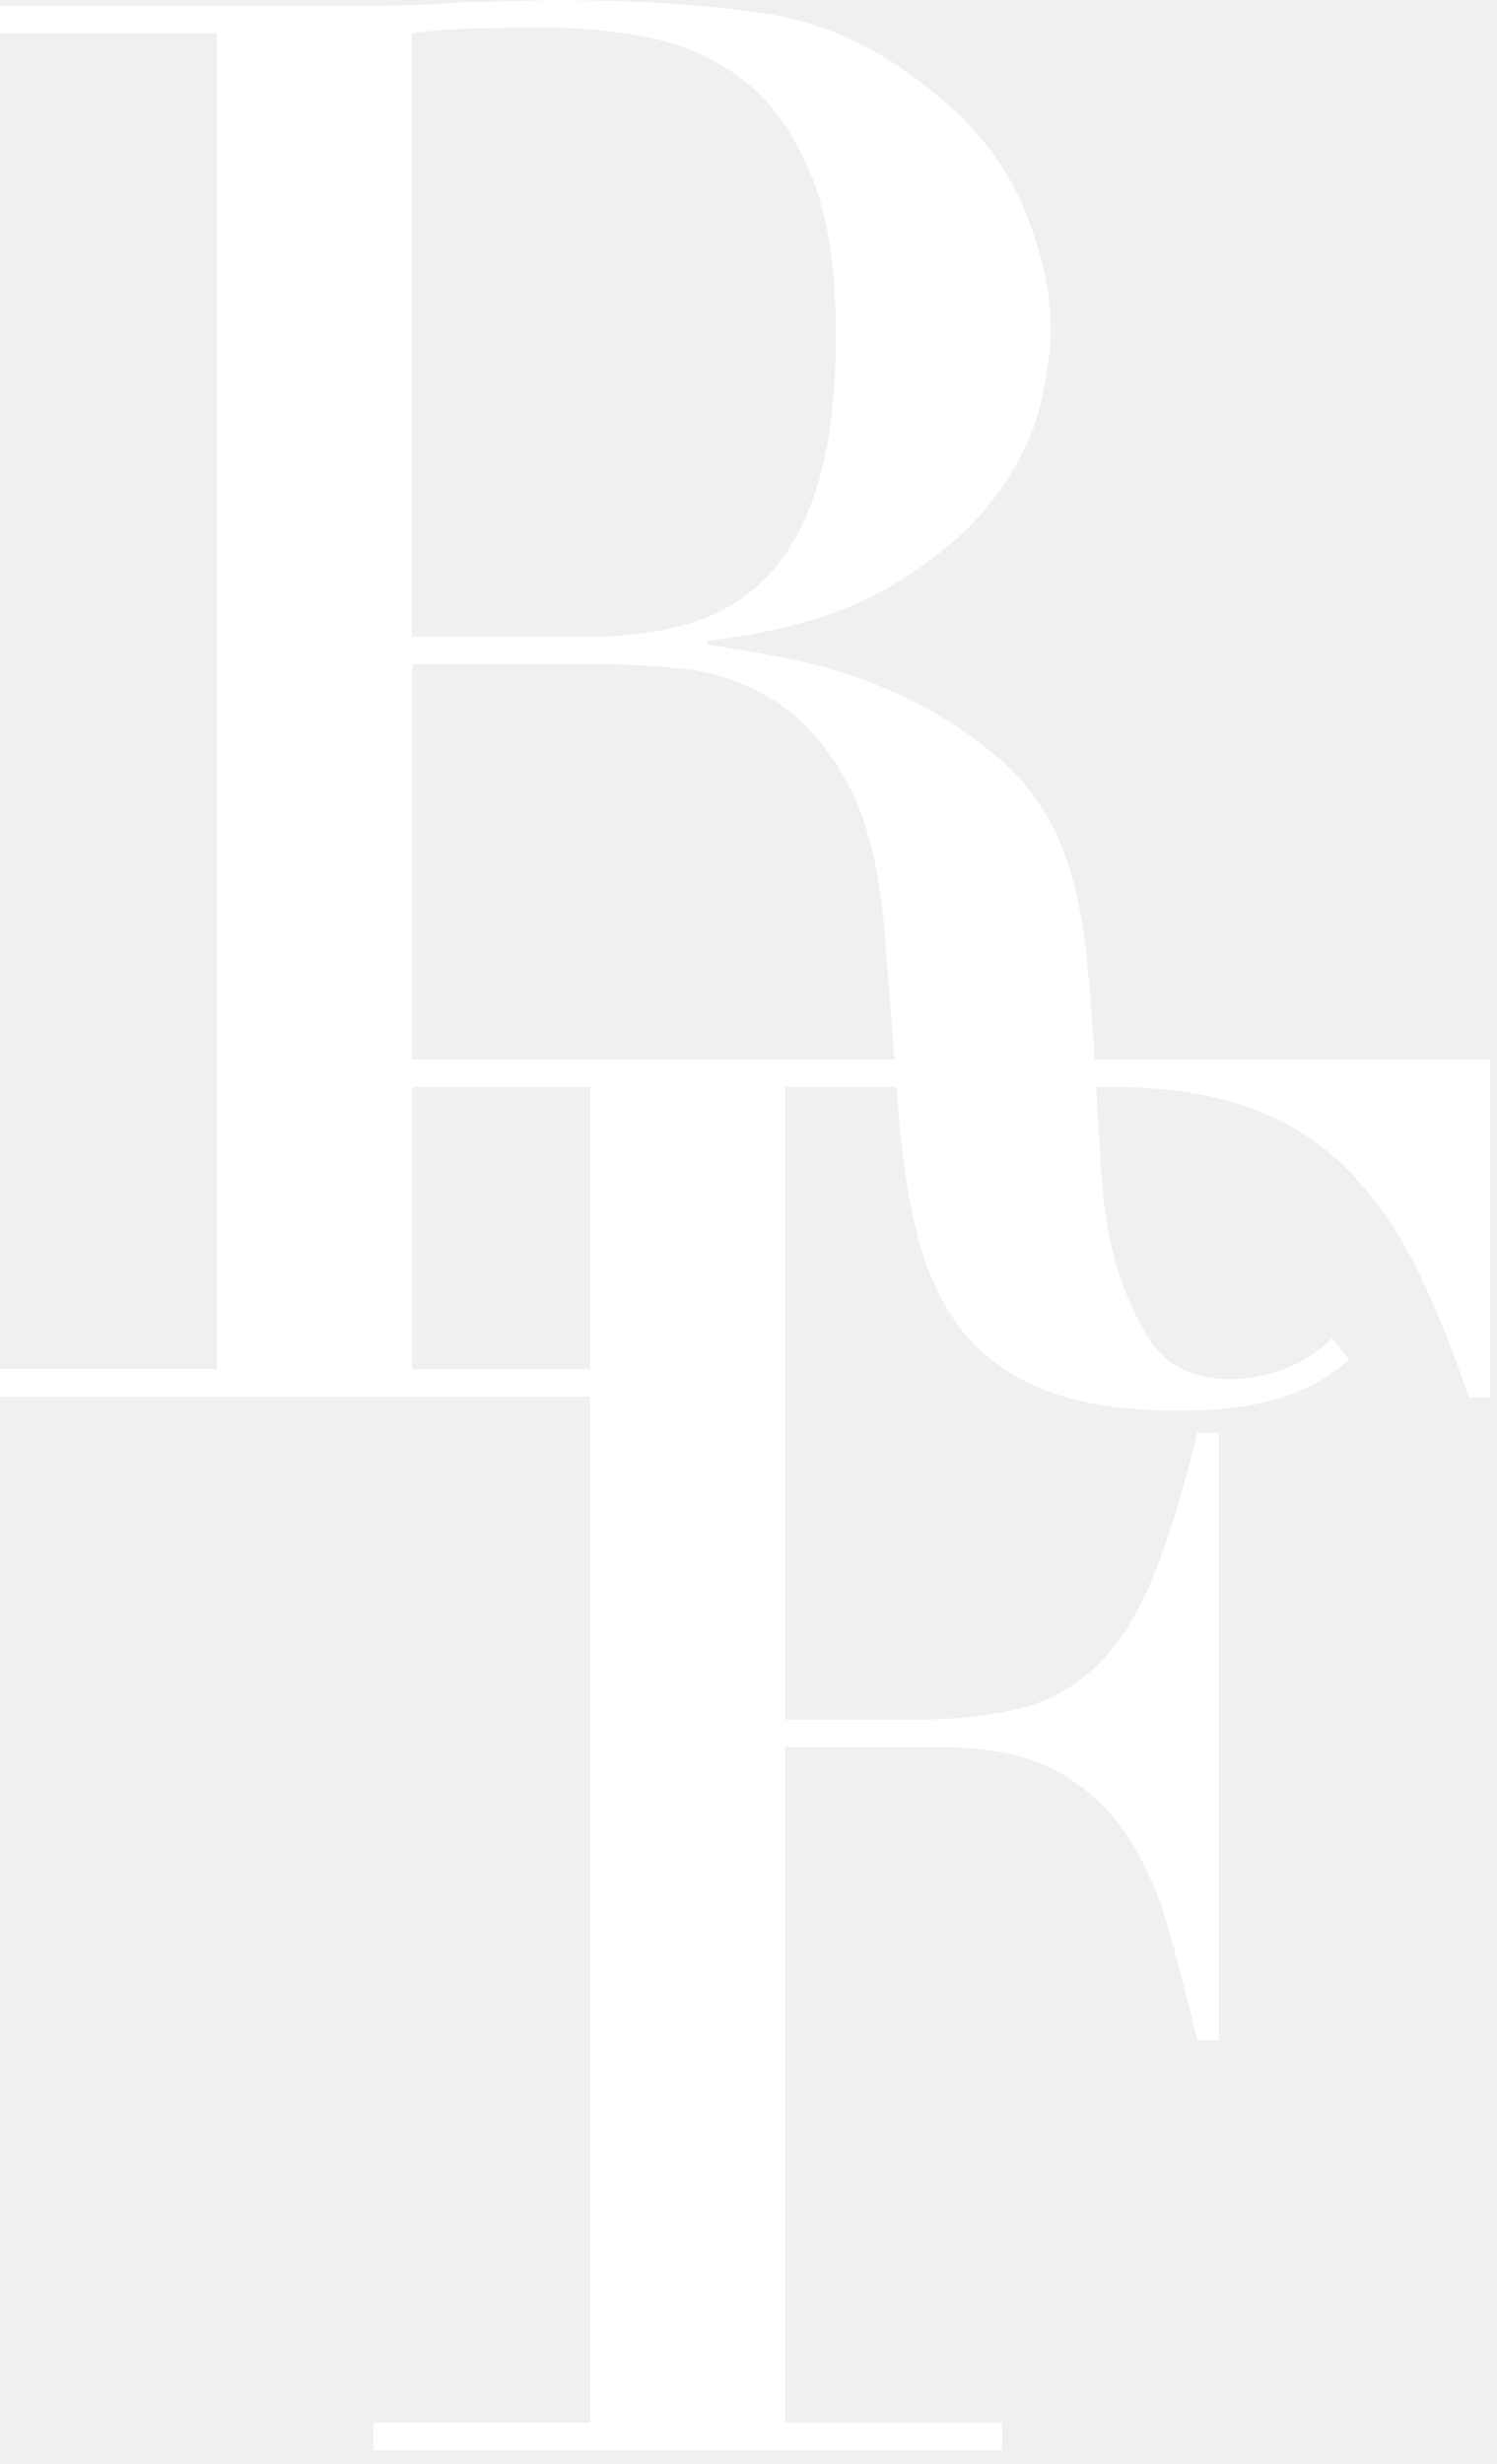
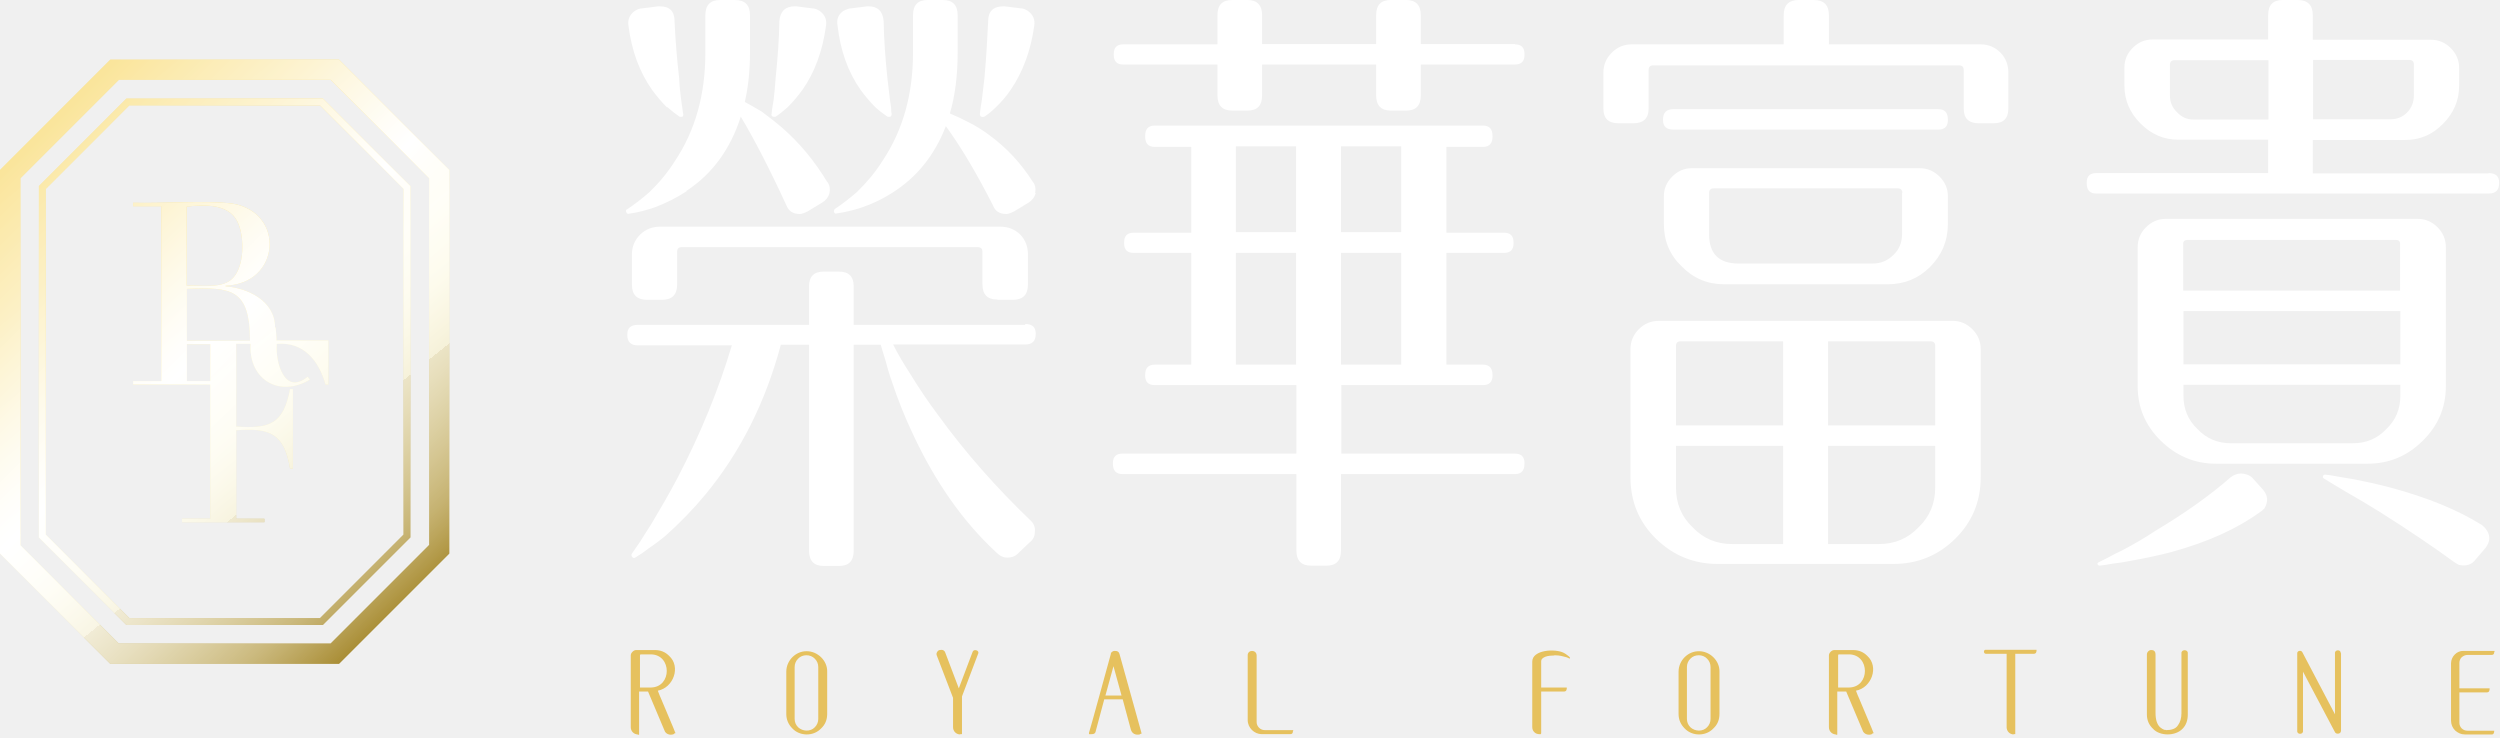
- <svg xmlns="http://www.w3.org/2000/svg" width="82" height="135" viewBox="0 0 82 135" fill="none">
-   <g clip-path="url(#clip0_10_24)">
-     <path d="M0 75H11.88V1.82H0V0.32H20.33C21.19 0.32 22.04 0.3 22.9 0.27C23.76 0.24 24.61 0.18 25.47 0.11C26.33 0.11 27.18 0.09 28.04 0.06C28.9 0.03 29.75 0.01 30.61 0.01C34.82 0.01 38.53 0.24 41.74 0.71C44.95 1.17 47.95 2.51 50.73 4.72C53.23 6.65 54.99 8.82 56.03 11.25C57.06 13.68 57.58 15.96 57.58 18.1C57.58 19.17 57.38 20.54 56.99 22.22C56.6 23.9 55.74 25.61 54.42 27.36C53.1 29.11 51.19 30.71 48.7 32.18C46.2 33.64 42.89 34.62 38.75 35.12V35.33C39.89 35.47 41.44 35.74 43.4 36.13C45.36 36.52 47.36 37.18 49.39 38.11C51.42 39.04 53.3 40.27 55.01 41.8C56.72 43.33 57.93 45.31 58.65 47.74C59.08 49.17 59.38 50.79 59.56 52.61C59.74 54.43 59.88 56.3 59.99 58.23C60.1 60.16 60.2 62.01 60.31 63.79C60.42 65.57 60.61 67.07 60.9 68.28C61.33 70.14 62.01 71.81 62.93 73.31C63.86 74.81 65.35 75.56 67.42 75.56C68.35 75.56 69.31 75.38 70.31 75.03C71.31 74.67 72.2 74.1 72.98 73.32L73.94 74.5C73.58 74.79 73.17 75.09 72.71 75.41C72.24 75.73 71.66 76.03 70.94 76.32C70.23 76.6 69.35 76.84 68.32 77.02C67.29 77.2 66.02 77.29 64.52 77.29C61.67 77.29 59.29 76.93 57.4 76.22C55.51 75.51 53.99 74.45 52.85 73.06C51.71 71.67 50.87 69.96 50.34 67.92C49.8 65.89 49.43 63.52 49.22 60.8L48.47 51.06C48.18 47.49 47.47 44.71 46.33 42.71C45.19 40.71 43.85 39.25 42.32 38.32C40.79 37.39 39.2 36.84 37.56 36.66C35.92 36.48 34.49 36.39 33.28 36.39H22.58V75.02H34.46V76.52H0V75.02V75ZM22.58 34.88H32.42C34.42 34.88 36.23 34.63 37.88 34.13C39.52 33.63 40.93 32.76 42.11 31.51C43.29 30.26 44.2 28.57 44.84 26.43C45.48 24.29 45.8 21.58 45.8 18.3C45.8 14.59 45.32 11.61 44.35 9.37C43.39 7.12 42.14 5.43 40.61 4.29C39.08 3.15 37.36 2.4 35.47 2.04C33.58 1.68 31.71 1.51 29.85 1.51C28.57 1.51 27.26 1.53 25.94 1.56C24.62 1.6 23.5 1.68 22.57 1.83V34.89L22.58 34.88Z" fill="white" />
-     <path d="M20.46 132.74H32.34V59.55H20.46V58.05H81.66V76.56H80.48C79.55 73.78 78.55 71.34 77.48 69.23C76.41 67.13 75.13 65.34 73.63 63.88C72.13 62.42 70.35 61.33 68.28 60.62C66.21 59.91 63.72 59.55 60.79 59.55H43.03V94.22H49.98C52.33 94.22 54.33 94.01 55.97 93.58C57.61 93.15 59.02 92.35 60.2 91.17C61.38 89.99 62.38 88.39 63.2 86.36C64.02 84.33 64.82 81.71 65.61 78.5H66.79V111.78H65.61C65.11 109.71 64.59 107.71 64.06 105.79C63.53 103.86 62.78 102.15 61.81 100.65C60.85 99.15 59.56 97.96 57.96 97.07C56.35 96.18 54.27 95.73 51.7 95.73H43.03V132.75H54.91V134.25H20.46V132.75V132.74Z" fill="white" />
-   </g>
+ <svg xmlns="http://www.w3.org/2000/svg" xmlns:xlink="http://www.w3.org/1999/xlink" id="_圖層_1" data-name="圖層_1" version="1.1" viewBox="0 0 868 256">
  <defs>
-     <clipPath id="clip0_10_24">
-       <rect width="81.66" height="134.24" fill="white" />
-     </clipPath>
+     <linearGradient id="_未命名漸層_9" data-name="未命名漸層 9" x1="14.1" y1="46.1" x2="144.8" y2="208.5" gradientUnits="userSpaceOnUse">
+       <stop offset="0" stop-color="#f8d869" />
+       <stop offset=".2" stop-color="#f8da6f" />
+       <stop offset=".3" stop-color="#f9e081" />
+       <stop offset=".4" stop-color="#fbea9f" />
+       <stop offset=".5" stop-color="#fef8c9" />
+       <stop offset=".5" stop-color="#ffface" />
+       <stop offset=".6" stop-color="#f9f2c2" />
+       <stop offset=".7" stop-color="#e9dea4" />
+       <stop offset=".7" stop-color="#cfbd74" />
+       <stop offset=".9" stop-color="#ac9031" />
+       <stop offset="1" stop-color="#926f00" />
+     </linearGradient>
+     <linearGradient id="shimmer" x1="7.01" y1="-12.99" x2="204.99" y2="184.99" gradientUnits="userSpaceOnUse">
+       <stop offset="0" stop-color="rgba(255,255,255,0)" />
+       <stop offset=".5" stop-color="rgba(255,255,255,1)" />
+       <stop offset="1" stop-color="rgba(255,255,255,0)" />
+       <animateTransform attributeName="gradientTransform" type="translate" values="-636.4 -636.4; 636.4 636.4" dur="4s" repeatCount="indefinite" />
+     </linearGradient>
+     <path id="logo" d="M95.5,113.7c0-9.3-9.5-13.7-17.2-14.3v-.2c19.1-.7,20.8-25.3,2.5-28.5-9.6-1.2-24.6,0-34.6-.3v1.2h9.8v60.7h-9.8v1.2h26.8v46.6h-9.8v1.2h28.6v-1.2h-9.8v-30.7c11.7-.9,16.7,1.1,18.7,13.3h1v-27.6h-1c-2.3,12.3-7.3,13.8-18.7,13v-28.7h5c-.7,12.6,10.2,18.7,20.6,12.4l-.8-1c-8,6.6-11.2-4.9-10.7-11.4,9.3-.8,14.6,5.8,16.9,14.1h1v-15.3h-18c0-1.6-.2-3.1-.3-4.5h0ZM64.9,71.7c6.4-.6,15.2-1.2,18,6.3,1.9,5,1.9,14.2-1.9,18.4-3.6,4.1-11.4,2.5-16.2,2.8v-27.4h0ZM64.9,132.3v-12.8h8.1v12.8h-8.1ZM64.9,118.3v-18c15.7-.7,21.8.2,21.9,18h-21.9ZM117.7,230.5H38.3L0,192.2V59L38.3,20.7h79.4l38.3,38.3v133.2l-38.3,38.3ZM41.3,223.4h73.5l34.2-34.2V61.9l-34.2-34.2H41.3L7.1,61.9v127.4l34.2,34.2ZM112.1,217H43.9l-30.4-30.4v-122l30.4-30.4h68.2l30.4,30.4v122l-30.4,30.4ZM44.9,214.6h66.2l29-29v-120l-29-29H44.9l-29,29v120l29,29Z" />
  </defs>
+   <path fill="#fff" d="M238.4,66.4c-3.4,2.2-7.1,4.1-11.1,5.6-3,1-5.9,1.8-8.9,2.2-.4.1-.7,0-.9-.4-.3-.6-.2-1,.2-1.1,2.7-1.8,5.3-3.8,7.8-6,3.4-3.3,6.4-6.9,8.9-10.9,7-10.5,10.5-23,10.5-37.4V5.3C244.9,1.8,246.6,0,250,0h5.1c3.6,0,5.3,1.8,5.3,5.3v12.9c0,6.2-.6,12-1.8,17.2,1.9,1,3.9,2.2,5.8,3.3,2.4,1.8,4.8,3.6,7.1,5.6,6.1,5.3,11.3,11.6,15.6,18.7.9,1,1.2,2.4.9,4-.4,1.5-1.3,2.6-2.5,3.3l-5.1,3.1c-1.2.6-2.1.9-2.7.9-2.4,0-3.9-1-4.7-3.1-5.9-12.8-11.2-23-15.8-30.7-3.6,11.3-9.9,19.9-18.9,25.8h0ZM356,112.5c2.4,0,3.6,1.1,3.6,3.3v.2c0,2.4-1.2,3.6-3.6,3.6h-45.9c1.6,3.3,3.6,6.6,5.8,10,3,4.9,6.2,9.7,9.8,14.5,9.5,13.1,20.3,25.3,32.3,36.8,1,1,1.5,2.3,1.3,3.8,0,1.5-.6,2.7-1.8,3.6l-4.2,4c-.9.9-2.1,1.3-3.6,1.3s-2.7-.7-4-2c-11.3-10.5-20.9-24.1-28.7-40.8-2.8-5.9-5.3-12.1-7.4-18.5-.9-2.5-1.6-5-2.2-7.3-.6-1.8-1.1-3.6-1.6-5.3h-9.4v71.5c0,3.6-1.7,5.3-5.1,5.3h-5.3c-3.4,0-5.1-1.8-5.1-5.3v-71.5h-9.8c-5.3,19.9-14,37.2-26.1,51.9-4.3,5.2-8.9,9.9-13.8,14.3-1.9,1.6-3.9,3.1-6,4.5-1.5,1.2-3,2.2-4.5,3.1-.4.3-.8.3-1.1,0-.4-.4-.5-.9-.2-1.3.9-1.3,1.9-2.7,2.9-4.2,1.2-1.9,2.4-3.9,3.8-6,3.1-5.2,6.2-10.5,9.1-16,8-15.3,14.3-30.7,18.9-46.1h-32.7c-2.4,0-3.6-1.2-3.6-3.6v-.2c0-2.2,1.2-3.3,3.6-3.3h59.5v-13.4c0-3.4,1.7-5.1,5.1-5.1h5.3c3.4,0,5.1,1.7,5.1,5.1v13.4h59.5ZM231.5,37.2c-1.8-1.8-3.5-3.8-5.1-6-4.3-6.1-7.1-13.5-8.2-22.3-.3-2.1.4-3.8,2.2-5.1.9-.6,1.8-.9,2.7-.9l5.3-.7h.7c3.4,0,5.1,1.7,5.1,5.1.3,6.4.8,13,1.6,19.8.1,2.7.4,5.2.7,7.6.3,1.9.5,3.6.7,4.9.1.3,0,.6-.2.9-.4.1-.8.1-1.1,0-1.3-.9-2.7-2-4.2-3.3h0ZM346.2,104c-3.4,0-5.1-1.8-5.1-5.3v-11.4c0-.4-.1-.8-.4-1.1-.4-.3-.8-.4-1.1-.4h-102.9c-1,0-1.6.5-1.6,1.6v11.4c0,3.6-1.8,5.3-5.3,5.3h-5.1c-3.6,0-5.3-1.8-5.3-5.3v-10.5c0-2.7,1-5,2.9-6.9,1.9-1.8,4.2-2.7,6.9-2.7h118.1c2.7,0,5,.9,6.9,2.7,1.8,1.9,2.7,4.2,2.7,6.9v10.5c0,3.6-1.8,5.3-5.3,5.3h-5.1ZM268.3,40.5c-.4-.3-.6-.6-.4-.9.1-1.5.4-3.1.7-4.9.3-2.4.5-4.9.7-7.6.7-6.8,1.2-13.4,1.3-19.8.3-3.4,2.1-5.1,5.3-5.1h.7l5.3.7c.9,0,1.8.3,2.7.9,1.8,1.3,2.5,3,2.2,5.1-1.2,8.8-3.9,16.2-8.2,22.3-1.6,2.2-3.3,4.2-5.1,6-1.5,1.3-2.9,2.5-4.2,3.3-.3.1-.6.1-.9,0h0ZM359.6,67c-.4,1.5-1.3,2.6-2.4,3.3l-5.1,3.1c-1.2.6-2.1.9-2.7.9-2.4,0-3.9-1-4.7-3.1-5.5-10.8-10.9-20-16.3-27.4-3.9,10.1-10.1,17.8-18.7,23.2-3.3,2.1-6.8,3.8-10.7,5.1-2.8.9-5.6,1.6-8.5,2-.4.2-.7,0-.9-.4-.2-.4,0-.8.2-1.1,2.7-1.8,5.3-3.8,7.8-6,3.4-3.3,6.4-6.9,8.9-10.9,7-10.5,10.5-23,10.5-37.4V5.3c0-3.6,1.7-5.3,5.1-5.3h5.3c3.4,0,5.1,1.8,5.1,5.3v12.9c0,8-.9,15.1-2.7,21.2,2.2.9,4.3,1.9,6.2,2.9,2.7,1.3,5.2,2.9,7.6,4.7,5.9,4.3,10.9,9.7,14.9,16,.9,1,1.2,2.4.9,4h0ZM303.9,37.2c-1.8-1.8-3.5-3.8-5.1-6-4.3-6.1-7-13.5-8-22.3-.4-2.1.2-3.8,2-5.1,1.2-.6,2.1-.9,2.7-.9l5.6-.7h.4c3.3,0,5,1.7,5.3,5.1.1,6.4.6,13,1.3,19.8.3,2.5.6,5.1.9,7.6.1.9.3,1.8.4,2.7,0,.7,0,1.5.2,2.2,0,.3-.1.6-.4.9-.4.1-.8.1-1.1,0-1.3-.9-2.8-2-4.2-3.3ZM340.6,40.5c-.3-.3-.4-.6-.4-.9.1-1.3.4-3,.7-4.9.3-2.4.6-4.9.9-7.6.6-6.8,1-13.4,1.3-19.8,0-3.4,1.8-5.1,5.3-5.1h.4l5.6.7c.7,0,1.6.3,2.5.9,1.8,1.3,2.5,3,2.2,5.1-1.2,8.6-3.9,16-8.2,22.3-1.5,2.2-3.2,4.2-5.1,6-.7.7-1.5,1.4-2.2,2-.6.4-1.2.9-1.8,1.3-.3.1-.7.2-1.1,0ZM526,15.4c2.2,0,3.3,1.1,3.3,3.3v.4c0,2.2-1.1,3.3-3.3,3.3h-32.7v10.7c0,3.6-1.7,5.3-5.1,5.3h-5.3c-3.4,0-5.1-1.8-5.1-5.3v-10.7h-39.6v10.7c0,3.6-1.7,5.3-5.1,5.3h-5.3c-3.4,0-5.1-1.8-5.1-5.3v-10.7h-32.7c-2.2,0-3.3-1.1-3.3-3.3v-.4c0-2.2,1.1-3.3,3.3-3.3h32.7V5.3c0-3.6,1.7-5.3,5.1-5.3h5.3c3.4,0,5.1,1.8,5.1,5.3v10h39.6V5.3c0-3.6,1.7-5.3,5.1-5.3h5.3c3.4,0,5.1,1.8,5.1,5.3v10h32.7ZM526,157.5c2.2,0,3.3,1.1,3.3,3.3v.2c0,2.4-1.1,3.6-3.3,3.6h-60.4v26.5c0,3.6-1.7,5.3-5.1,5.3h-5.3c-3.4,0-5.1-1.8-5.1-5.3v-26.5h-60.4c-2.2,0-3.3-1.2-3.3-3.6v-.2c0-2.2,1.1-3.3,3.3-3.3h60.4v-23.8h-49.2c-2.2,0-3.3-1.1-3.3-3.3v-.2c0-2.4,1.1-3.6,3.3-3.6h12.7v-38.8h-20c-2.2,0-3.3-1.1-3.3-3.3v-.4c0-2.2,1.1-3.3,3.3-3.3h20v-29.8h-12.7c-2.2,0-3.3-1.2-3.3-3.6v-.2c0-2.4,1.1-3.6,3.3-3.6h114c2.2,0,3.3,1.2,3.3,3.6v.2c0,2.4-1.1,3.6-3.3,3.6h-12.7v29.8h20c2.2,0,3.3,1.1,3.3,3.3v.4c0,2.2-1.1,3.3-3.3,3.3h-20v38.8h12.7c2.2,0,3.3,1.2,3.3,3.6v.2c0,2.2-1.1,3.3-3.3,3.3h-49.2v23.8h60.4ZM450,80.6v-29.8h-20.9v29.8h20.9ZM450,87.8h-20.9v38.8h20.9v-38.8ZM465.6,50.8v29.8h20.9v-29.8h-20.9ZM465.6,87.8v38.8h20.9v-38.8h-20.9ZM634.9,15.4h52.8c2.7,0,5,1,6.9,2.9,1.8,1.9,2.7,4.2,2.7,6.9v12.5c0,3.4-1.7,5.1-5.1,5.1h-5.1c-3.6,0-5.3-1.7-5.3-5.1v-13.4c0-1-.5-1.6-1.6-1.6h-106.2c-1,0-1.6.5-1.6,1.6v13.4c0,3.4-1.8,5.1-5.3,5.1h-5.1c-3.6,0-5.3-1.7-5.3-5.1v-12.5c0-2.7,1-5,2.9-6.9,1.9-1.9,4.2-2.9,6.9-2.9h52.8V5.3c0-3.6,1.8-5.3,5.3-5.3h5.1c3.6,0,5.3,1.8,5.3,5.3v10ZM677.9,111.4c2.7,0,5,1,6.9,2.9,1.9,1.9,2.9,4.2,2.9,6.9v44.5c0,8.5-3,15.6-8.9,21.4-5.9,5.8-13.1,8.7-21.4,8.7h-61c-8.3,0-15.4-2.9-21.4-8.7-5.9-5.8-8.9-12.9-8.9-21.4v-44.5c0-2.7,1-5,2.9-6.9,1.9-1.9,4.2-2.9,6.9-2.9h102ZM676.3,41.7c0,2.2-1.1,3.3-3.3,3.3h-92c-2.4,0-3.6-1.1-3.6-3.3v-.2c0-2.4,1.2-3.6,3.6-3.6h92c2.2,0,3.3,1.2,3.3,3.6v.2ZM666.5,58.4c2.7,0,5,1,6.9,2.9,1.9,1.9,2.9,4.2,2.9,6.7v9.8c0,5.8-2.1,10.8-6.2,14.9-4,4-8.9,6-14.7,6h-56.8c-5.8,0-10.7-2.1-14.7-6.2-4.2-4-6.2-8.9-6.2-14.7v-9.8c0-2.5,1-4.8,2.9-6.7,1.9-1.9,4.2-2.9,6.7-2.9h79.3ZM619.1,147.7v-29.2h-35.6c-1,0-1.6.5-1.6,1.6v27.6h37.2ZM619.1,188.9v-34.1h-37.2v14.5c0,5.5,1.9,10.1,5.8,13.8,3.7,3.9,8.3,5.8,13.8,5.8h17.6ZM660.5,67c0-1-.5-1.6-1.6-1.6h-63.9c-1,0-1.6.5-1.6,1.6v14.3c0,6.8,3.4,10.2,10.2,10.2h46.6c2.8,0,5.2-1,7.1-2.9,2.1-1.9,3.1-4.4,3.1-7.4v-14.3h0ZM671.9,147.7v-27.6c0-1-.5-1.6-1.6-1.6h-35.6v29.2h37.2ZM671.9,154.8h-37.2v34.1h17.6c5.5,0,10.1-1.9,13.8-5.8,3.9-3.7,5.8-8.3,5.8-13.8v-14.5h0ZM864.1,60.1c2.4,0,3.6,1.1,3.6,3.3v.2c0,2.4-1.2,3.6-3.6,3.6h-136.3c-2.2,0-3.3-1.2-3.3-3.6v-.2c0-2.2,1.1-3.3,3.3-3.3h59.7v-11.6h-31.2c-5.1,0-9.4-1.9-13.1-5.6-3.7-3.7-5.6-8.1-5.6-13.1v-6.5c0-2.5,1-4.8,2.9-6.7,1.9-1.9,4.2-2.9,6.9-2.9h40.1V5.3c0-3.6,1.7-5.3,5.1-5.3h5.1c3.6,0,5.3,1.8,5.3,5.3v8.5h41c2.7,0,5,1,6.9,2.9,1.9,1.9,2.9,4.2,2.9,6.7v6.5c0,5-1.9,9.4-5.6,13.1-3.6,3.7-7.9,5.6-13.1,5.6h-32.1v11.6h61ZM786.1,176.6c-.6.6-1,1-1.3,1.1-7.9,5.8-18.2,10.5-31,14-4.6,1.2-9.4,2.2-14.5,3.1-1.9.4-3.9.7-5.8.9-1.5.3-3,.5-4.5.7-.3,0-.5-.2-.7-.4-.2-.3,0-.5.2-.7,1.2-.6,2.4-1.2,3.6-1.8,1.6-.9,3.2-1.7,4.7-2.4,4-2.1,7.8-4.3,11.4-6.7,10.2-6.1,19-12.3,26.3-18.7,1.2-.9,2.4-1.3,3.6-1.3s3,.5,4,1.6l3.6,4c1.8,2.1,1.9,4.3.4,6.7h0ZM769.4,161c-7.4,0-13.8-2.7-19.2-8-5.3-5.2-8-11.5-8-18.9v-48.3c0-2.7,1-5,2.9-6.9,1.9-1.9,4.2-2.9,6.7-2.9h87.8c2.5,0,4.8,1,6.7,2.9,1.9,1.9,2.9,4.2,2.9,6.9v48.3c0,7.4-2.7,13.7-8,18.9-5.3,5.3-11.7,8-19.2,8h-52.6ZM787.5,20.9h-32.5c-1,0-1.6.5-1.6,1.6v10.7c0,2.2.8,4.2,2.5,5.8,1.5,1.6,3.3,2.5,5.6,2.5h26.1v-20.5ZM759.6,83.3c-1,0-1.6.4-1.6,1.3v16.3h75.3v-16.3c0-.9-.5-1.3-1.6-1.3h-72.2ZM758.1,108v18.5h75.3v-18.5h-75.3ZM758.1,137.4c0,4.6,1.6,8.5,4.9,11.6,3.1,3.3,7,4.9,11.6,4.9h42.3c4.6,0,8.5-1.6,11.6-4.9,3.3-3.1,4.9-7,4.9-11.6v-3.8h-75.3v3.8ZM803.1,41.4h27c2.2,0,4.2-.8,5.8-2.5,1.5-1.6,2.2-3.6,2.2-5.8v-10.7c0-1-.5-1.6-1.6-1.6h-33.4v20.5ZM862.8,183.3c1.9,2.2,2,4.5.2,6.9l-3.6,4.2c-1.2,1.6-3,2.2-5.3,1.8-.3,0-.9-.3-1.8-.9-7.1-5.2-15.8-11.1-26.1-17.6-3.9-2.4-7.7-4.7-11.6-6.9-3-1.8-5.6-3.3-7.8-4.7-.3-.2-.4-.4-.2-.9.1-.3.4-.4.7-.4l1.8.2,2.2.4c1.8.3,3.6.6,5.3.9,4.8.9,9.4,1.9,13.8,3.1,12.5,3.4,22.8,7.6,31,12.7.3.1.7.5,1.3,1.1h0Z" />
+   <use xlink:href="#logo" fill="url(#_未命名漸層_9)" />
+   <use xlink:href="#logo" fill="url(#shimmer)" />
+   <path fill="#e6c15e" d="M221.5,255c-1.4,0-2.5-1.1-2.5-2.5,0,0,0-24.9,0-24.9,0-.5.2-.9.6-1.3.4-.4.8-.6,1.3-.6h6.5c2,0,3.6.7,4.9,2,4.2,3.8,1.5,11.1-3.9,12.1,0,.2.2.4.3.8.2.5.4,1.1.7,1.7,1.4,3.3,3,7.1,4.3,10.2.2.5.4,1,.6,1.5,0,.1.1.3.2.4h0c0,.1,0,.2,0,.2h-.3c0,.1-.3.3-.3.3-1.2.5-2.8,0-3.2-1.3l-5.7-13.5h-3.1v15h-.6ZM226.1,238.7c7.2-.2,7.2-11.3,0-11.5,0,0-3.6,0-3.6,0-.2,0-.3.1-.3.3v11.2h3.9ZM280.1,226.1c3.8,0,7.2,3.3,7.1,7.1,0,0,0,14.7,0,14.7,0,2-.7,3.7-2.1,5-2.6,2.8-7.4,2.8-10,0-1.4-1.4-2.1-3.1-2.1-5v-14.7c0-3.9,3.3-7.2,7.2-7.1ZM284.1,231.6c0-1.1-.4-2.1-1.2-2.9-1.5-1.6-4.3-1.6-5.8,0-.8.8-1.2,1.8-1.2,2.9v18c0,1.1.4,2.1,1.2,2.9,1.6,1.5,4.3,1.6,5.8,0,.8-.8,1.2-1.8,1.2-2.9v-18ZM333.4,255c-1.4,0-2.5-1.1-2.5-2.5,0,0,0-10.2,0-10.2l-5.6-14.6c-.2-.4-.2-.8,0-1.2.2-.4.5-.7.9-.8.9-.2,1.7,0,2,.9l4.7,12.4,4.8-12.7c.4-1.1,2.5-.5,1.9.7l-5.6,14.8v13.1h-.6,0ZM396.3,254.8h-.4c0,.1-.2.2-.2.2-1.5.3-2.7-.3-3.1-1.8,0,0-2.8-10.4-2.8-10.4h-6.4l-3,11.2c-.2,1.1-1.5.9-2.3.9v-.5c.1,0,7.6-27.4,7.6-27.4v-.3c.3-.3.6-.6,1.1-.7h.4c.8,0,1.3.3,1.5,1.1l7.6,27.3v.4c0,0,0,0,0,0ZM386.6,231.3l-2.8,10.2h5.6l-2.8-10.2ZM448.9,253.9c0,.7-.3,1-1,1h-9.8c-2.6,0-4.9-2.2-4.9-4.9,0,0,0-22.5,0-22.5,0-2,3-2,3.1,0,0,0,0,23.2,0,23.2,0,1.5,1.3,2.8,2.8,2.8,0,0,9.9,0,9.9,0v.3ZM539.7,227.6c-1.2,0-2.3.1-3.1.4-1,.4-1.5.9-1.5,1.5v9.2h8.9c0,.7-.1,1.4-1,1.4,0,0-7.9,0-7.9,0v14.4c0,.4-.3.5-.6.4-.7,0-1.3-.2-1.8-.7-.5-.5-.7-1.1-.7-1.8v-22.7c0-4.1,8-4.6,11-3,.4.2.8.5,1.2.8.3.2.6.5.9.8,0,0,0,.2,0,.3,0,0-.1.1-.3,0l-.4-.2-.5-.2c-.4-.1-.8-.2-1.2-.3-1.1-.3-2.1-.4-3.1-.4h0ZM589.9,226.1c3.8,0,7.2,3.3,7.1,7.1,0,0,0,14.7,0,14.7,0,2-.7,3.7-2.1,5-2.6,2.8-7.4,2.8-10,0-1.4-1.4-2.1-3.1-2.1-5v-14.7c0-3.9,3.3-7.2,7.2-7.1ZM593.9,231.6c0-1.1-.4-2.1-1.2-2.9-1.5-1.6-4.3-1.6-5.8,0-.8.8-1.2,1.8-1.2,2.9v18c0,1.1.4,2.1,1.2,2.9,1.6,1.5,4.3,1.6,5.8,0,.8-.8,1.2-1.8,1.2-2.9v-18ZM637.5,255c-1.4,0-2.5-1.1-2.5-2.5,0,0,0-24.9,0-24.9,0-.5.2-.9.6-1.3.4-.4.8-.6,1.3-.6h6.5c2,0,3.6.7,4.9,2,4.2,3.8,1.5,11.1-3.9,12.1,0,.2.2.4.3.8.2.5.4,1.1.7,1.7,1.4,3.3,3,7.1,4.3,10.2.2.5.4,1,.6,1.5,0,.1.1.3.2.4h0c0,.1,0,.2,0,.2h-.3c0,.1-.3.3-.3.3-1.2.5-2.8,0-3.2-1.3l-5.7-13.5h-3.1v15h-.6,0ZM642.1,238.7c7.2-.2,7.2-11.3,0-11.5,0,0-3.6,0-3.6,0-.2,0-.3.1-.3.3v11.2h3.9ZM699.2,255c-1.4,0-2.5-1.1-2.5-2.5,0,0,0-25.5,0-25.5h-7.2c-.9,0-.9-1.5,0-1.4,0,0,17.6,0,17.6,0,0,.7-.1,1.4-1,1.4,0,0-6.4,0-6.4,0v27.9h-.6ZM747,225.7c.9,0,1.4.5,1.4,1.6v20.3c0,2.4.6,4.1,1.7,5,.4.3.8.6,1.4.8h.3s.3.1.3.1c1.7,0,3.3-.4,4.1-1.7.8-1.1,1.2-2.5,1.2-4.2v-20.8c-.1-1.4,2.3-1.4,2.2,0,0,0,0,21.3,0,21.3,0,2-.6,3.7-1.8,4.9-2.4,2.6-7.9,2.7-10.3,0-1.4-1.3-2.1-3-2.1-4.9v-20.9c0-.8.8-1.6,1.6-1.5ZM812.8,226.8v26.9c0,.3-.1.6-.4.8-.5.4-1.4.3-1.7-.3,0,0-11.1-21-11.1-21v20.6c.1,1.3-2.1,1.3-2,0,0,0,0-26.9,0-26.9-.1-1,1.4-1.3,1.8-.4l11.3,21.5v-21.2c-.1-1.3,2.1-1.4,2,0ZM866,226.4c0,.7-.3,1-1,1h-8.3c-.8,0-1.4.3-2,.8-.5.5-.8,1.2-.8,1.9v8.9h10.5c0,.7-.1,1.4-1,1.4,0,0-9.5,0-9.5,0v10.6c0,.7.3,1.4.8,1.9.5.5,1.2.8,2,.8h9.3c0,.7-.2,1.4-1,1.3,0,0-9.2,0-9.2,0-1.3,0-2.4-.5-3.4-1.4-.9-.9-1.4-2.1-1.4-3.4v-19.9c0-2.3,2-4.4,4.3-4.3,0,0,10.8,0,10.8,0v.3h0Z" />
</svg>
